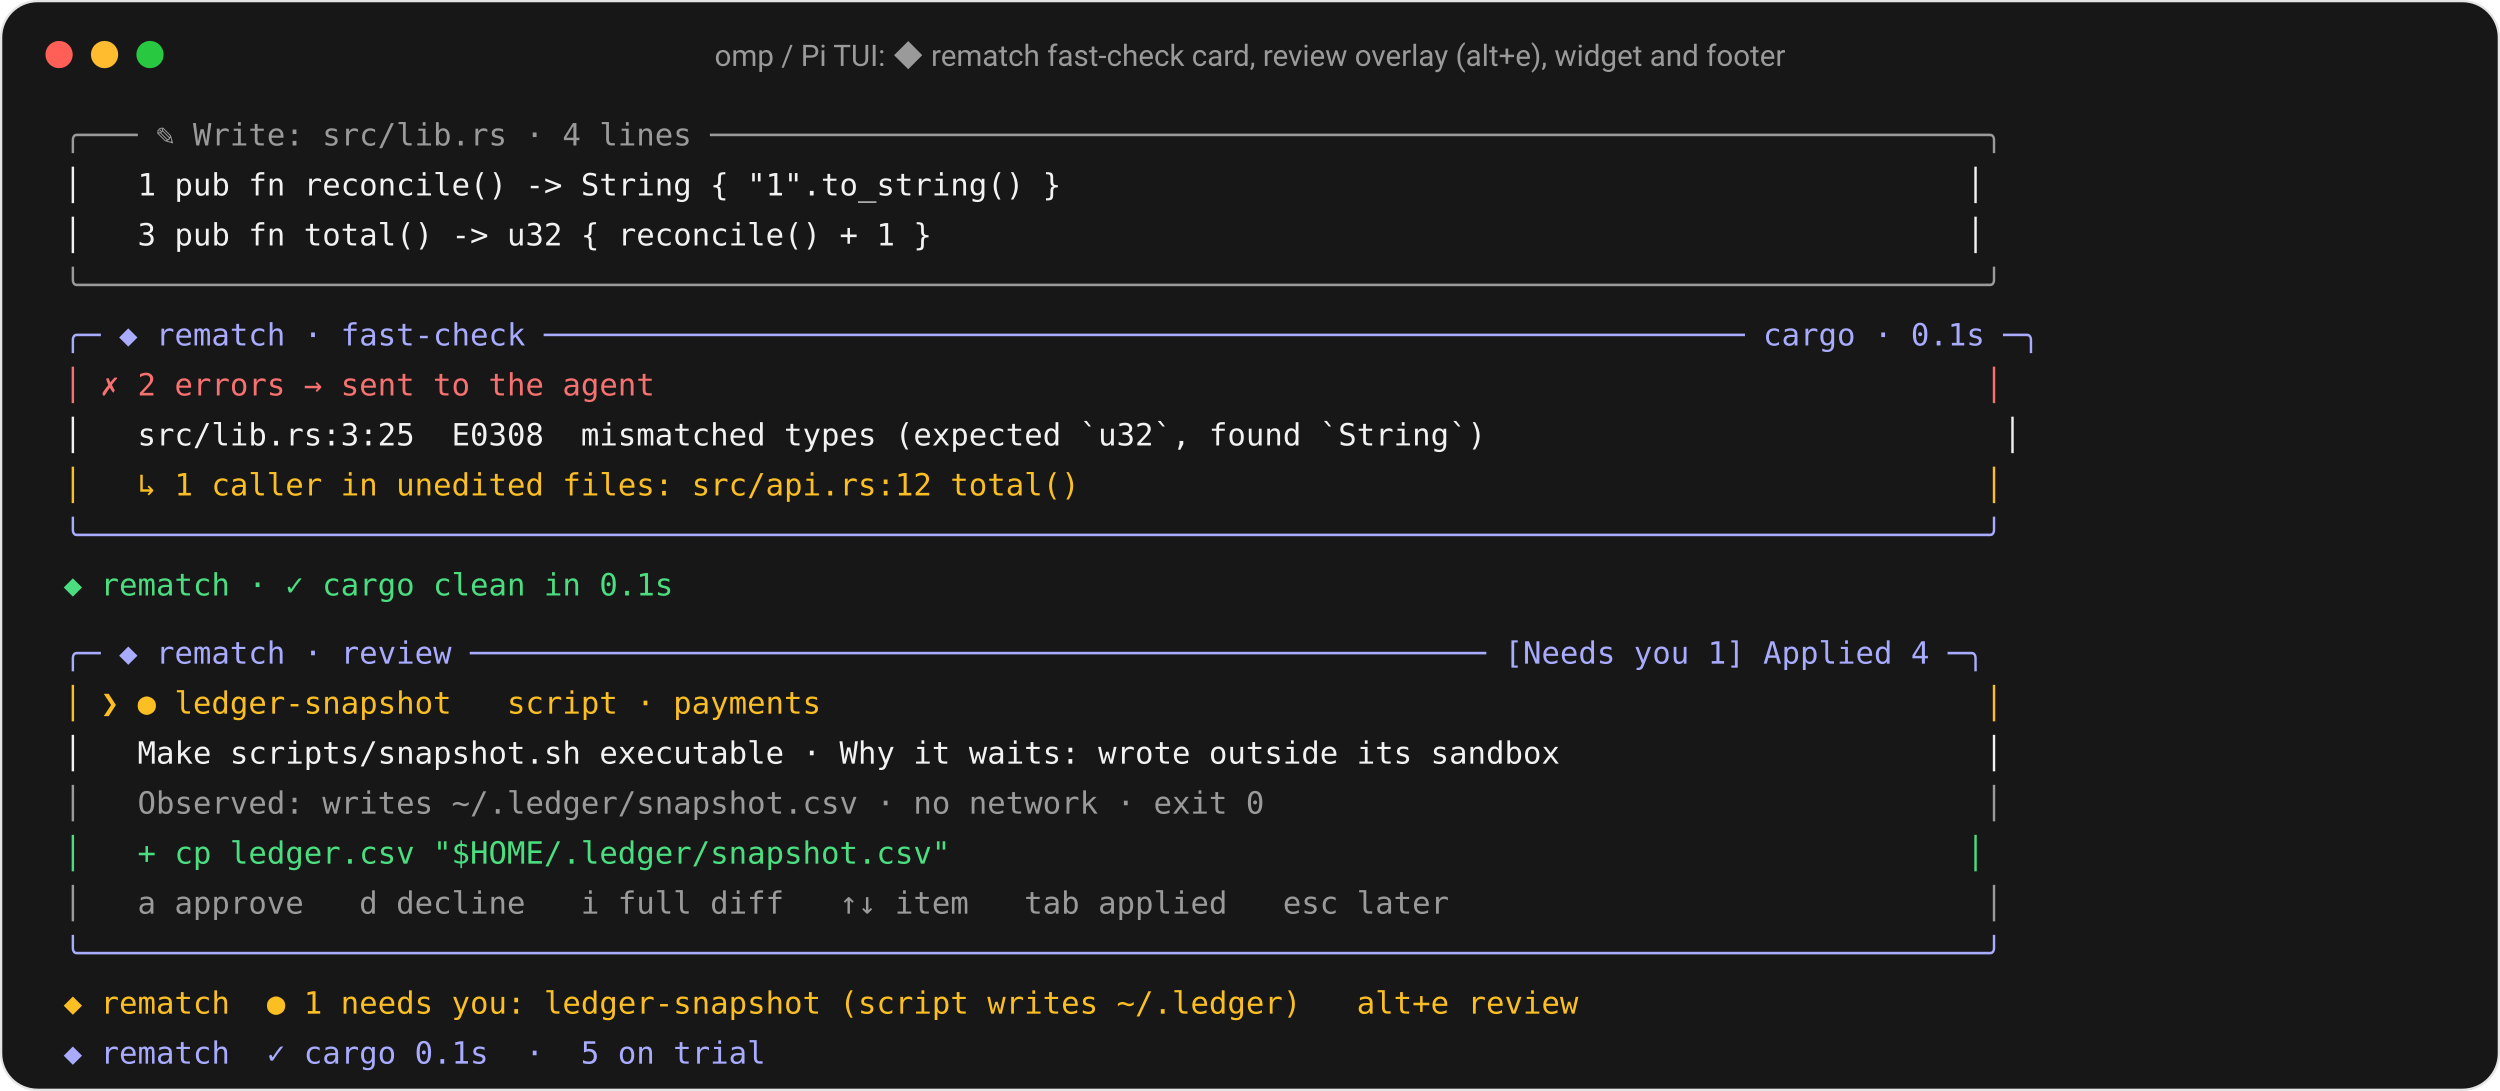
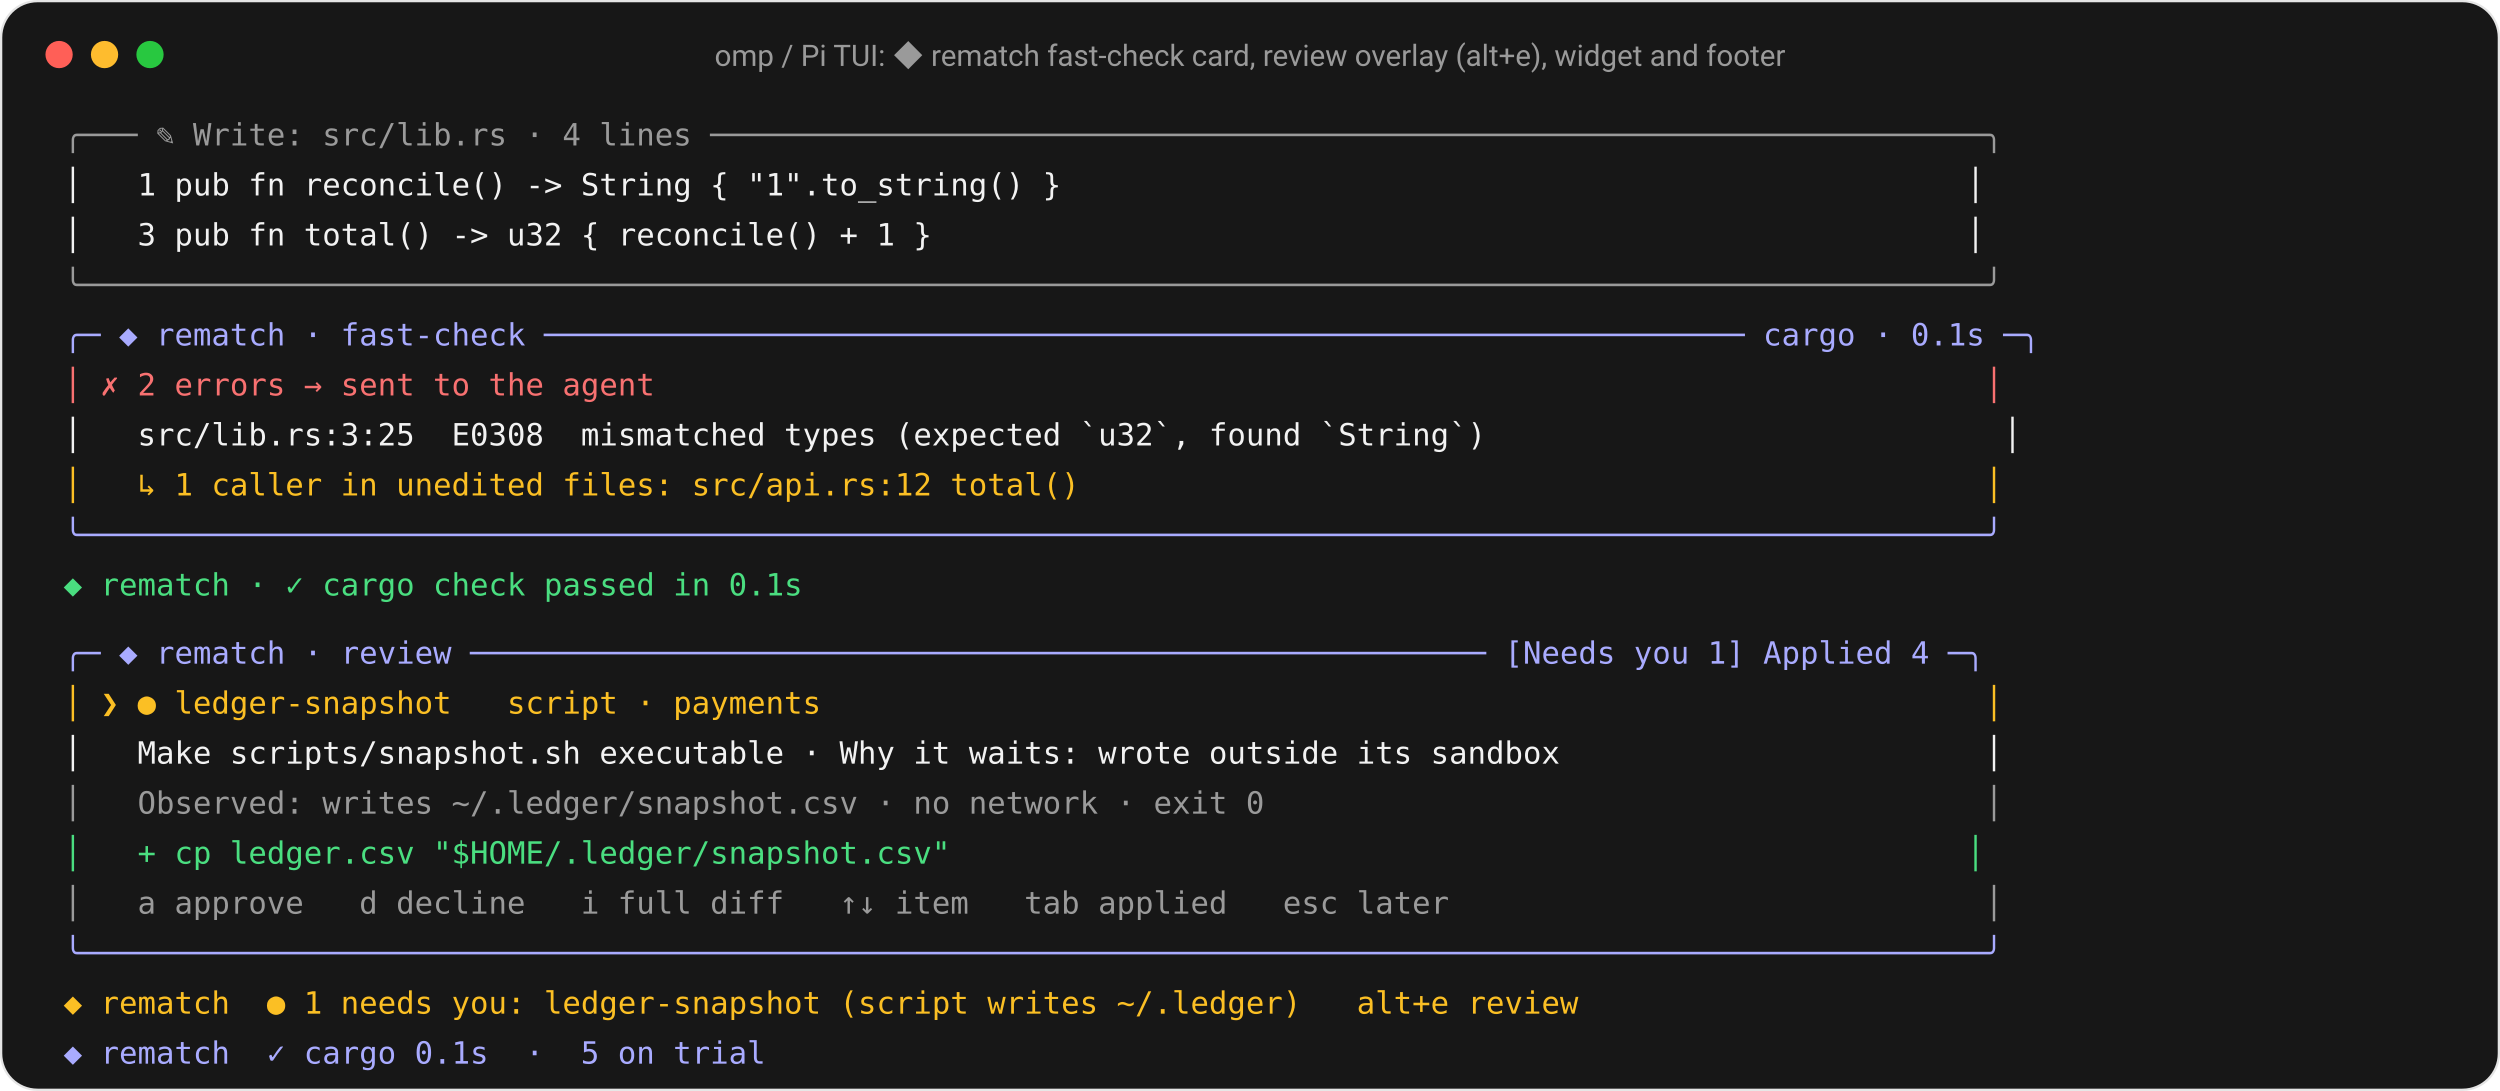
<svg xmlns="http://www.w3.org/2000/svg" viewBox="0 0 1100 480" width="1100" height="480" role="img" aria-labelledby="title">
  <rect x="0.5" y="0.5" width="1099" height="479" rx="16" fill="#171717" stroke="#e5e5e5" />
  <circle cx="26" cy="24" r="6" fill="#ff5f57" />
  <circle cx="46" cy="24" r="6" fill="#febc2e" />
  <circle cx="66" cy="24" r="6" fill="#28c840" />
  <text x="550" y="29" text-anchor="middle" font-family="system-ui, -apple-system, 'Segoe UI', Roboto, 'Helvetica Neue', Arial, sans-serif" font-size="13" fill="#9a9a9a">omp / Pi TUI: ◆ rematch fast-check card, review overlay (alt+e), widget and footer</text>
  <g font-family="ui-monospace, SFMono-Regular, Menlo, Consolas, monospace" font-size="13.5">
    <text x="28" y="64" fill="#9a9a9a" xml:space="preserve">╭─── ✎ Write: src/lib.rs · 4 lines ─────────────────────────────────────────────────────────────────────╮</text>
    <text x="28" y="86" fill="#f2f2f2" xml:space="preserve">│   1 pub fn reconcile() -&gt; String { "1".to_string() }                                                 │</text>
    <text x="28" y="108" fill="#f2f2f2" xml:space="preserve">│   3 pub fn total() -&gt; u32 { reconcile() + 1 }                                                        │</text>
    <text x="28" y="130" fill="#9a9a9a" xml:space="preserve">╰───────────────────────────────────────────────────────────────────────────────────────────────────────╯</text>
    <text x="28" y="152" fill="#a9abff" xml:space="preserve">╭─ ◆ rematch · fast-check ───────────────────────────────────────────────────────────────── cargo · 0.1s ─╮</text>
    <text x="28" y="174" fill="#f87171" xml:space="preserve">│ ✗ 2 errors → sent to the agent                                                                        │</text>
    <text x="28" y="196" fill="#f2f2f2" xml:space="preserve">│   src/lib.rs:3:25  E0308  mismatched types (expected `u32`, found `String`)                            │</text>
    <text x="28" y="218" fill="#fbbf24" xml:space="preserve">│   ↳ 1 caller in unedited files: src/api.rs:12 total()                                                 │</text>
    <text x="28" y="240" fill="#a9abff" xml:space="preserve">╰───────────────────────────────────────────────────────────────────────────────────────────────────────╯</text>
-     <text x="28" y="262" fill="#4ade80" xml:space="preserve">◆ rematch · ✓ cargo clean in 0.1s</text>
+     <text x="28" y="262" fill="#4ade80" xml:space="preserve">◆ rematch · ✓ cargo check passed in 0.1s</text>
    <text x="28" y="292" fill="#a9abff" xml:space="preserve">╭─ ◆ rematch · review ─────────────────────────────────────────────────────── [Needs you 1] Applied 4 ─╮</text>
    <text x="28" y="314" fill="#fbbf24" xml:space="preserve">│ ❯ ● ledger-snapshot   script · payments                                                               │</text>
    <text x="28" y="336" fill="#f2f2f2" xml:space="preserve">│   Make scripts/snapshot.sh executable · Why it waits: wrote outside its sandbox                       │</text>
    <text x="28" y="358" fill="#9a9a9a" xml:space="preserve">│   Observed: writes ~/.ledger/snapshot.csv · no network · exit 0                                       │</text>
    <text x="28" y="380" fill="#4ade80" xml:space="preserve">│   + cp ledger.csv "$HOME/.ledger/snapshot.csv"                                                       │</text>
    <text x="28" y="402" fill="#9a9a9a" xml:space="preserve">│   a approve   d decline   i full diff   ↑↓ item   tab applied   esc later                             │</text>
    <text x="28" y="424" fill="#a9abff" xml:space="preserve">╰───────────────────────────────────────────────────────────────────────────────────────────────────────╯</text>
    <text x="28" y="446" fill="#fbbf24" xml:space="preserve">◆ rematch  ● 1 needs you: ledger-snapshot (script writes ~/.ledger)   alt+e review</text>
    <text x="28" y="468" fill="#a9abff" xml:space="preserve">◆ rematch  ✓ cargo 0.1s  ·  5 on trial</text>
  </g>
</svg>
